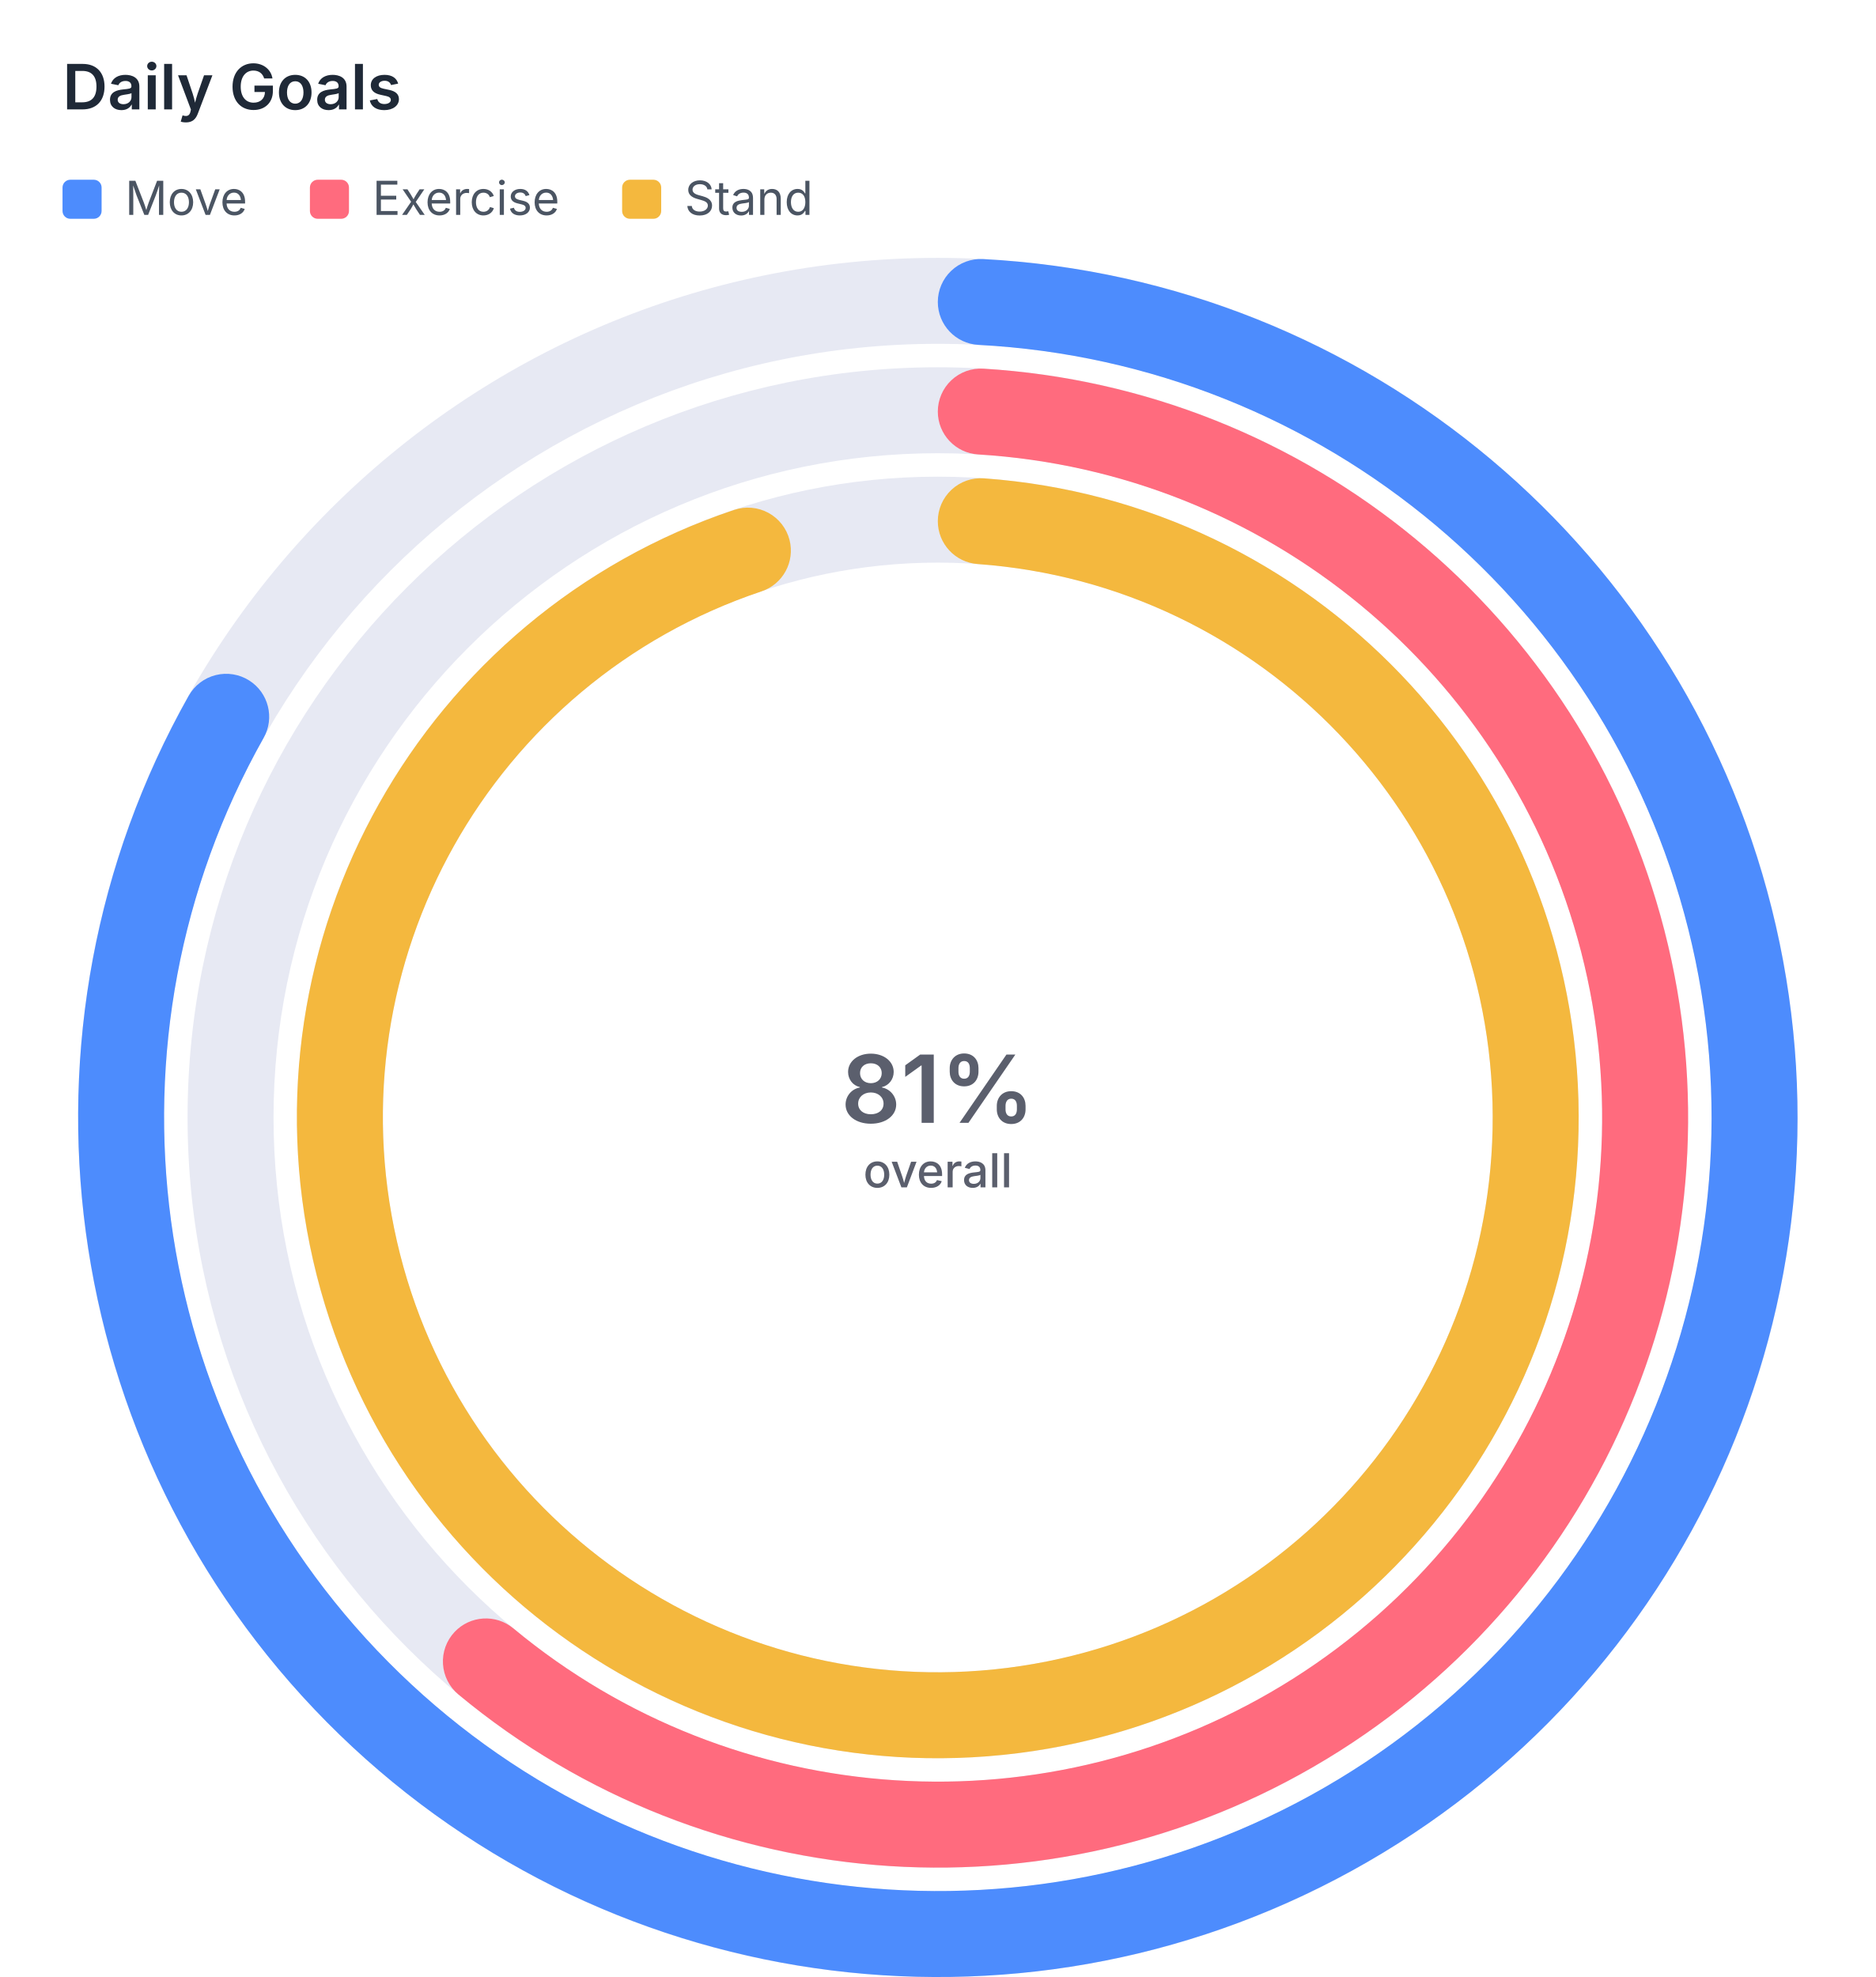
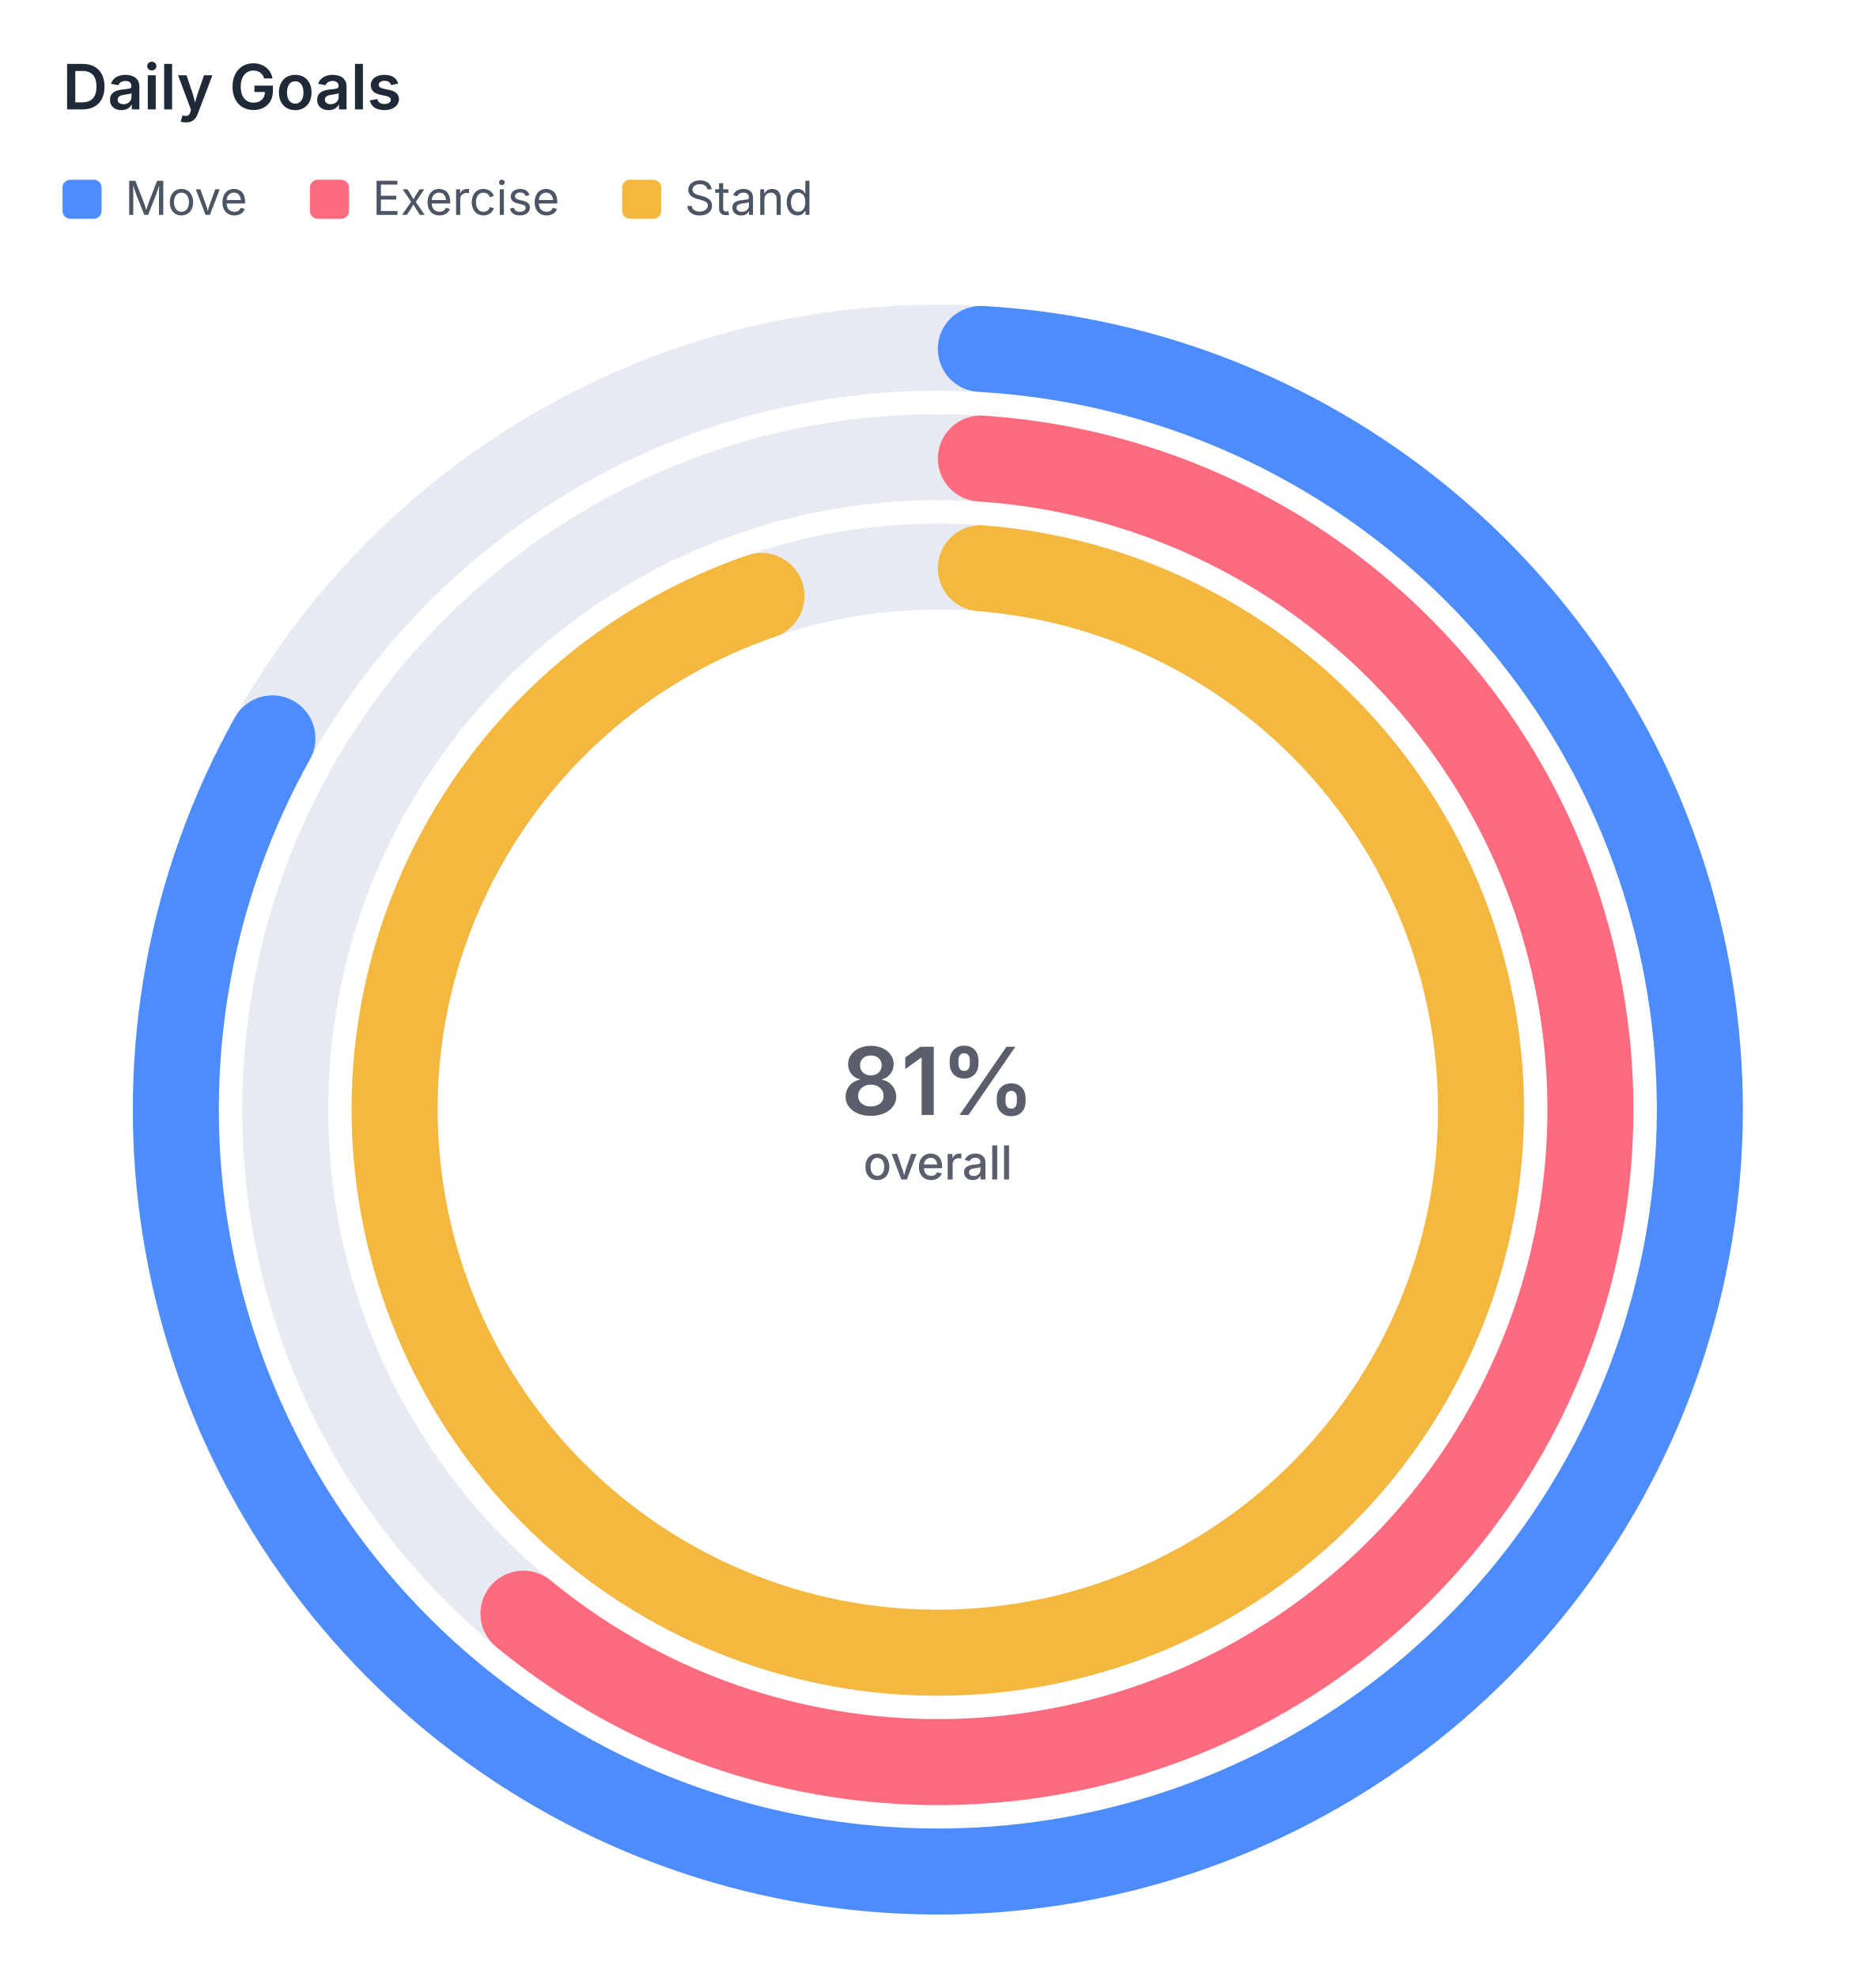
<svg xmlns="http://www.w3.org/2000/svg" style="font-family: Inter, Arial, &quot;Helvetica Neue&quot;, Helvetica, sans-serif;" height="506" width="480" viewBox="0 0 480 506" role="img">
  <g>
    <text x="16" y="28" font-size="16" font-weight="600" fill="#1f2937">Daily Goals</text>
    <rect x="16" y="46" width="10" height="10" rx="2" fill="#4D8CFD" />
    <text x="32" y="55" font-size="12" fill="#4b5563">Move</text>
    <rect x="79.31" y="46" width="10" height="10" rx="2" fill="#FF6B7E" />
    <text x="95.31" y="55" font-size="12" fill="#4b5563">Exercise</text>
    <rect x="159.21" y="46" width="10" height="10" rx="2" fill="#F4B83E" />
    <text x="175.21" y="55" font-size="12" fill="#4b5563">Stand</text>
  </g>
-   <g transform="translate(0,66)">
+   <g transform="translate(16,78)">
    <g transform="translate(0,0)">
-       <g transform="translate(240,220)">
-         <path style="opacity: 1; fill: #E7E9F3;" d="M0,-220A220,220,0,1,1,0,220A220,220,0,1,1,0,-220M0,-198A198,198,0,1,0,0,198A198,198,0,1,0,0,-198Z" />
-         <path style="opacity: 1; fill: #E7E9F3;" d="M0,-192A192,192,0,1,1,0,192A192,192,0,1,1,0,-192M0,-170A170,170,0,1,0,0,170A170,170,0,1,0,0,-170Z" />
-         <path style="opacity: 1; fill: #E7E9F3;" d="M0,-164A164,164,0,1,1,0,164A164,164,0,1,1,0,-164M0,-142A142,142,0,1,0,0,142A142,142,0,1,0,0,-142Z" />
+       <g transform="translate(224,206)">
+         <path style="opacity: 1; fill: #E7E9F3;" d="M0,-206A206,206,0,1,1,0,206A206,206,0,1,1,0,-206M0,-184A184,184,0,1,0,0,184A184,184,0,1,0,0,-184Z" />
+         <path style="opacity: 1; fill: #E7E9F3;" d="M0,-178A178,178,0,1,1,0,178A178,178,0,1,1,0,-178M0,-156A156,156,0,1,0,0,156A156,156,0,1,0,0,-156Z" />
+         <path style="opacity: 1; fill: #E7E9F3;" d="M0,-150A150,150,0,1,1,0,150A150,150,0,1,1,0,-150M0,-128A128,128,0,1,0,0,128A128,128,0,1,0,0,-128Z" />
      </g>
-       <g transform="translate(240,220)">
-         <path style="fill: #4D8CFD; opacity: 1; transition: fill 0ms; stroke-width: 0; stroke: #E7E9F3;" d="M0,-208.71A11,11,0,0,1,11.579,-219.695A220,220,0,1,1,-191.699,-107.942A11,11,0,0,1,-176.22,-111.833L-176.22,-111.833A11,11,0,0,1,-172.529,-97.148A198,198,0,1,0,10.421,-197.726A11,11,0,0,1,0,-208.71Z" />
-         <path style="fill: #FF6B7E; opacity: 1; transition: fill 0ms; stroke-width: 0; stroke: #E7E9F3;" d="M0,-180.665A11,11,0,0,1,11.669,-191.645A192,192,0,1,1,-122.684,147.691A11,11,0,0,1,-123.674,131.699L-123.674,131.699A11,11,0,0,1,-108.627,130.768A170,170,0,1,0,10.331,-169.686A11,11,0,0,1,0,-180.665Z" />
-         <path style="fill: #F4B83E; opacity: 1; transition: fill 0ms; stroke-width: 0; stroke: #E7E9F3;" d="M0,-152.604A11,11,0,0,1,11.791,-163.576A164,164,0,1,1,-52.1,-155.504A11,11,0,0,1,-37.951,-147.81L-37.951,-147.81A11,11,0,0,1,-45.111,-134.644A142,142,0,1,0,10.209,-141.633A11,11,0,0,1,0,-152.604Z" />
+       <g transform="translate(224,206)">
+         <path style="fill: #4D8CFD; opacity: 1; transition: fill 0ms; stroke-width: 0; stroke: #E7E9F3;" d="M0,-194.689A11,11,0,0,1,11.621,-205.672A206,206,0,1,1,-179.881,-100.393A11,11,0,0,1,-164.382,-104.32L-164.382,-104.32A11,11,0,0,1,-160.671,-89.671A184,184,0,1,0,10.379,-183.707A11,11,0,0,1,0,-194.689Z" />
+         <path style="fill: #FF6B7E; opacity: 1; transition: fill 0ms; stroke-width: 0; stroke: #E7E9F3;" d="M0,-166.637A11,11,0,0,1,11.725,-177.613A178,178,0,1,1,-113.038,137.501A11,11,0,0,1,-114.071,121.473L-114.071,121.473A11,11,0,0,1,-99.067,120.506A156,156,0,1,0,10.275,-155.661A11,11,0,0,1,0,-166.637Z" />
+         <path style="fill: #F4B83E; opacity: 1; transition: fill 0ms; stroke-width: 0; stroke: #E7E9F3;" d="M0,-138.564A11,11,0,0,1,11.871,-149.53A150,150,0,1,1,-48.684,-141.88A11,11,0,0,1,-34.459,-134.211L-34.459,-134.211A11,11,0,0,1,-41.544,-121.071A128,128,0,1,0,10.129,-127.599A11,11,0,0,1,0,-138.564Z" />
      </g>
-       <text y="-7.5" transform="translate(240,220)" style="text-anchor: middle; dominant-baseline: middle; font-size: 24px; font-family: Inter, Arial, &quot;Helvetica Neue&quot;, Helvetica, sans-serif; font-weight: 600; fill: #5b5f6d;">81%</text>
-       <text y="13.5" transform="translate(240,220)" style="text-anchor: middle; dominant-baseline: middle; font-size: 12px; font-family: Inter, Arial, &quot;Helvetica Neue&quot;, Helvetica, sans-serif; font-weight: 500; fill: #5b5f6d;">
+       <text y="-7.5" transform="translate(224,206)" style="text-anchor: middle; dominant-baseline: middle; font-size: 24px; font-family: Inter, Arial, &quot;Helvetica Neue&quot;, Helvetica, sans-serif; font-weight: 600; fill: #5b5f6d;">81%</text>
+       <text y="13.5" transform="translate(224,206)" style="text-anchor: middle; dominant-baseline: middle; font-size: 12px; font-family: Inter, Arial, &quot;Helvetica Neue&quot;, Helvetica, sans-serif; font-weight: 500; fill: #5b5f6d;">
        <tspan x="0">overall</tspan>
      </text>
    </g>
    <defs />
    <defs />
  </g>
</svg>
